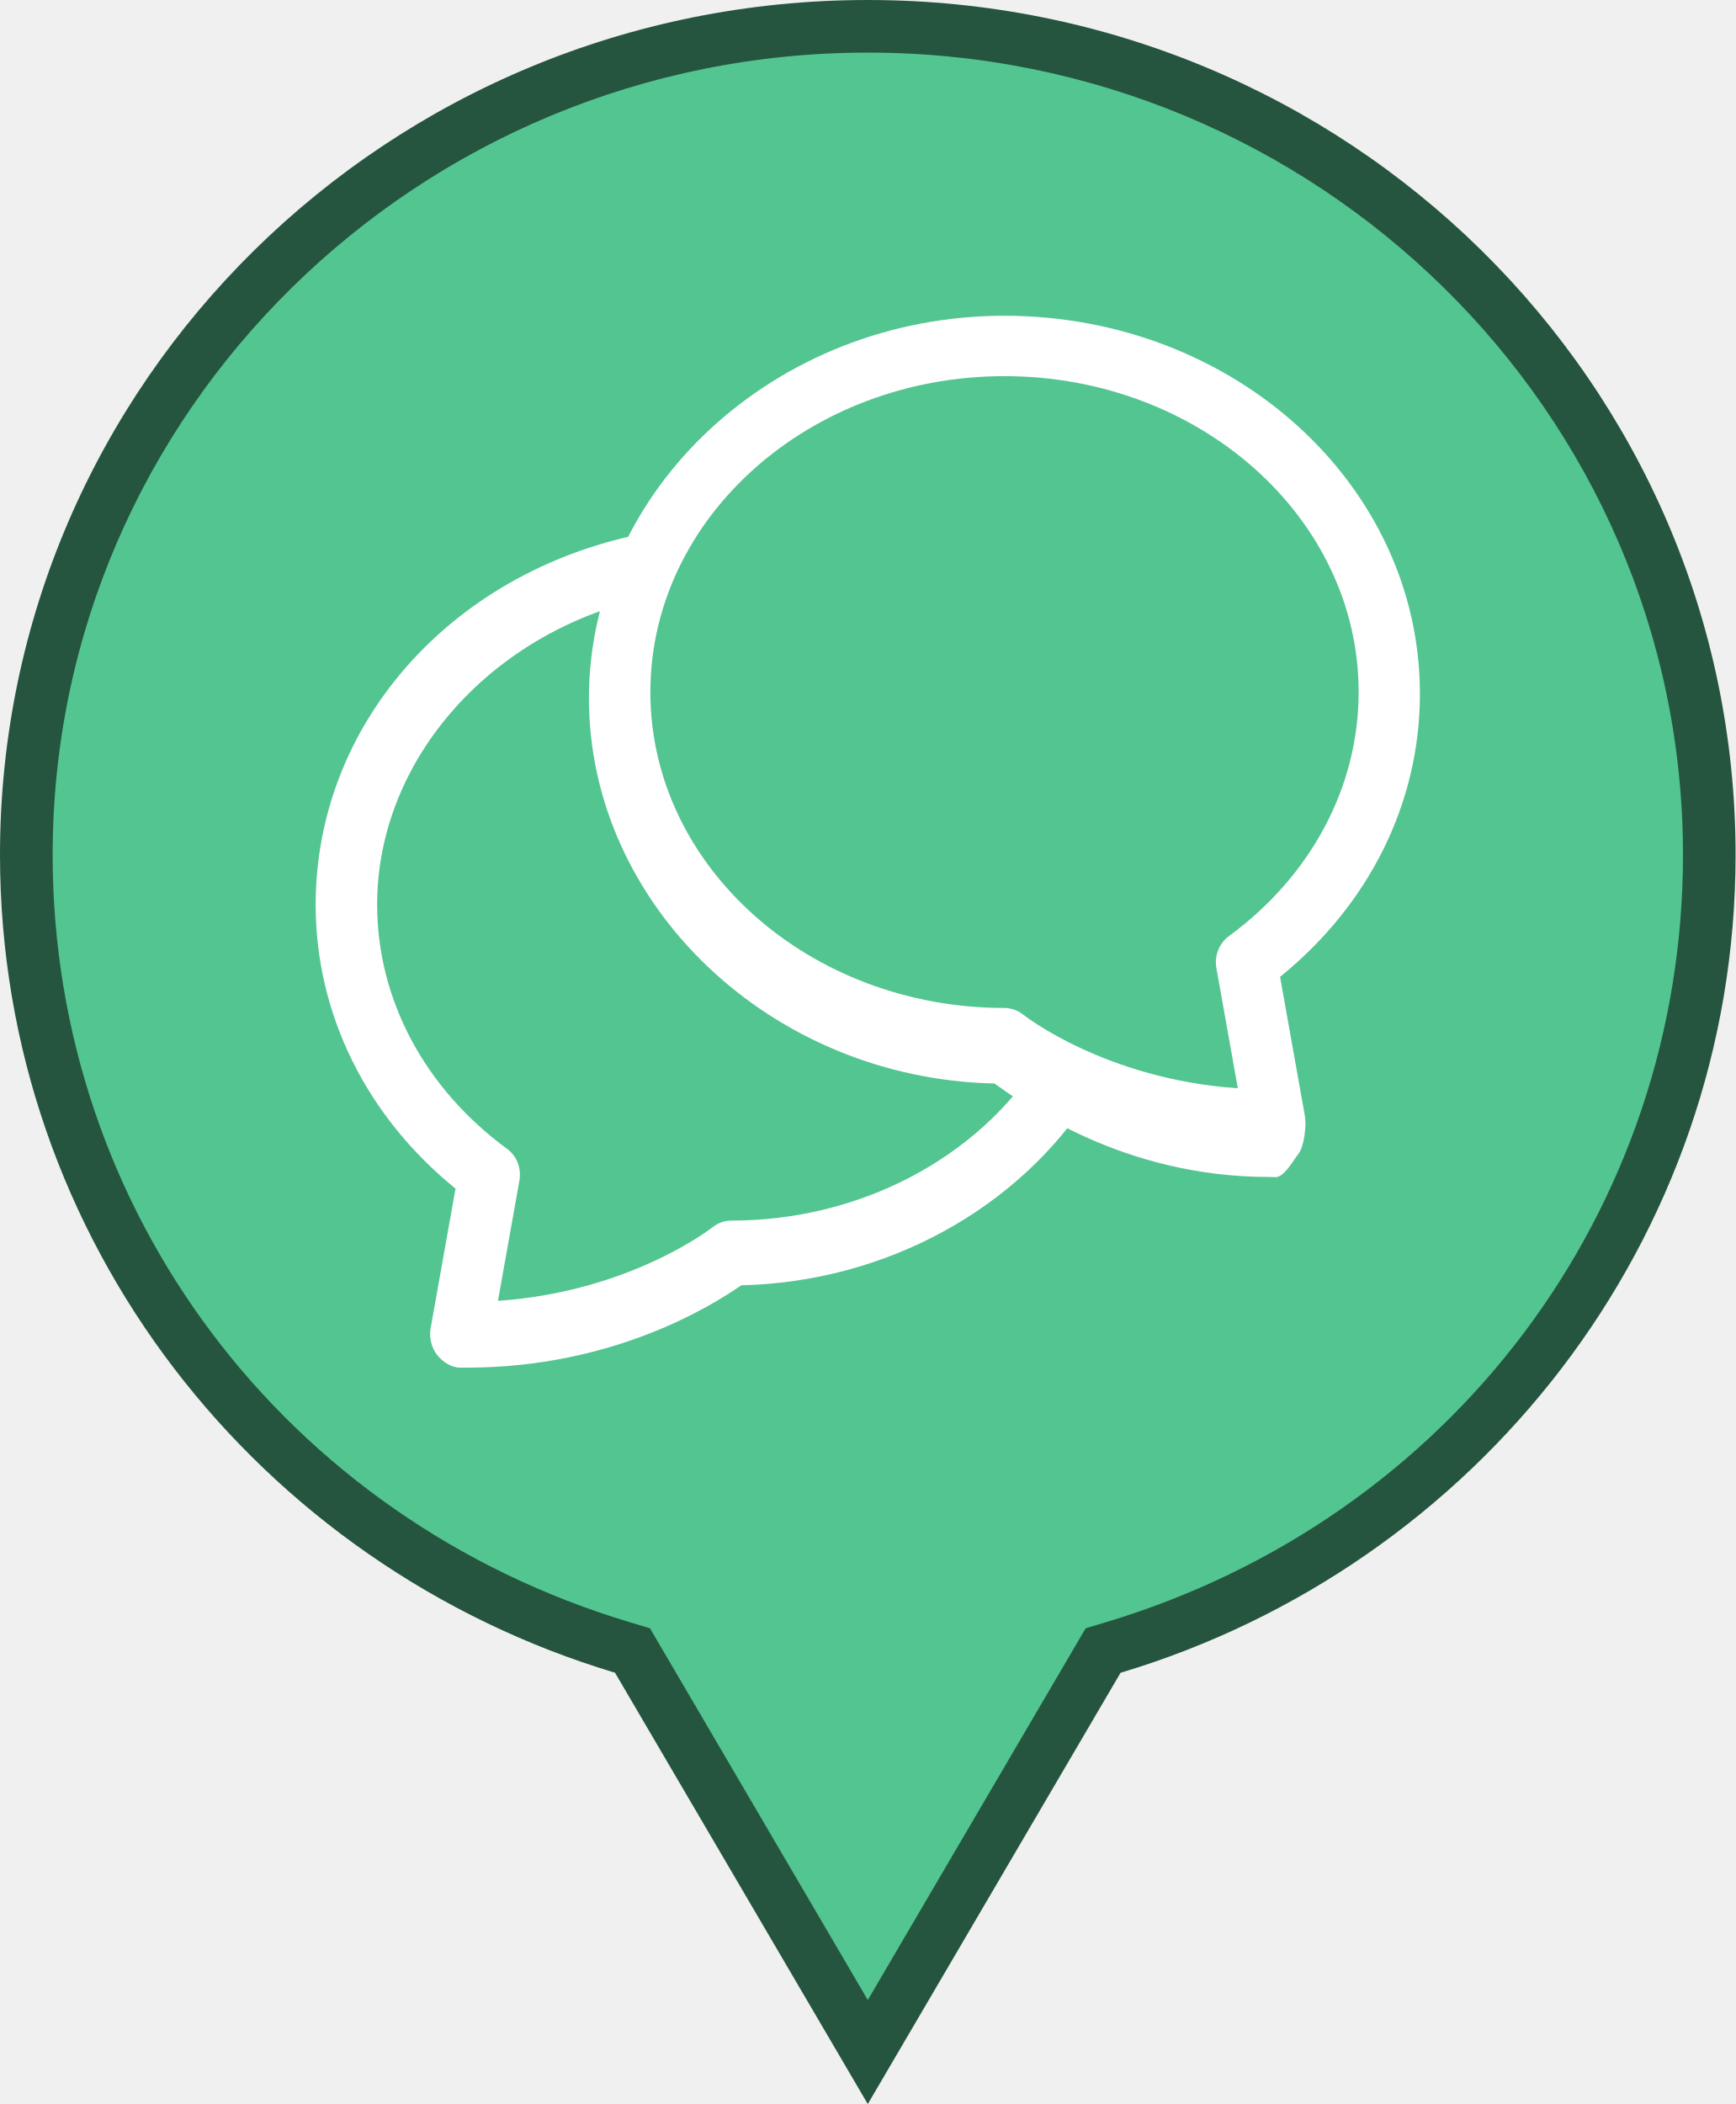
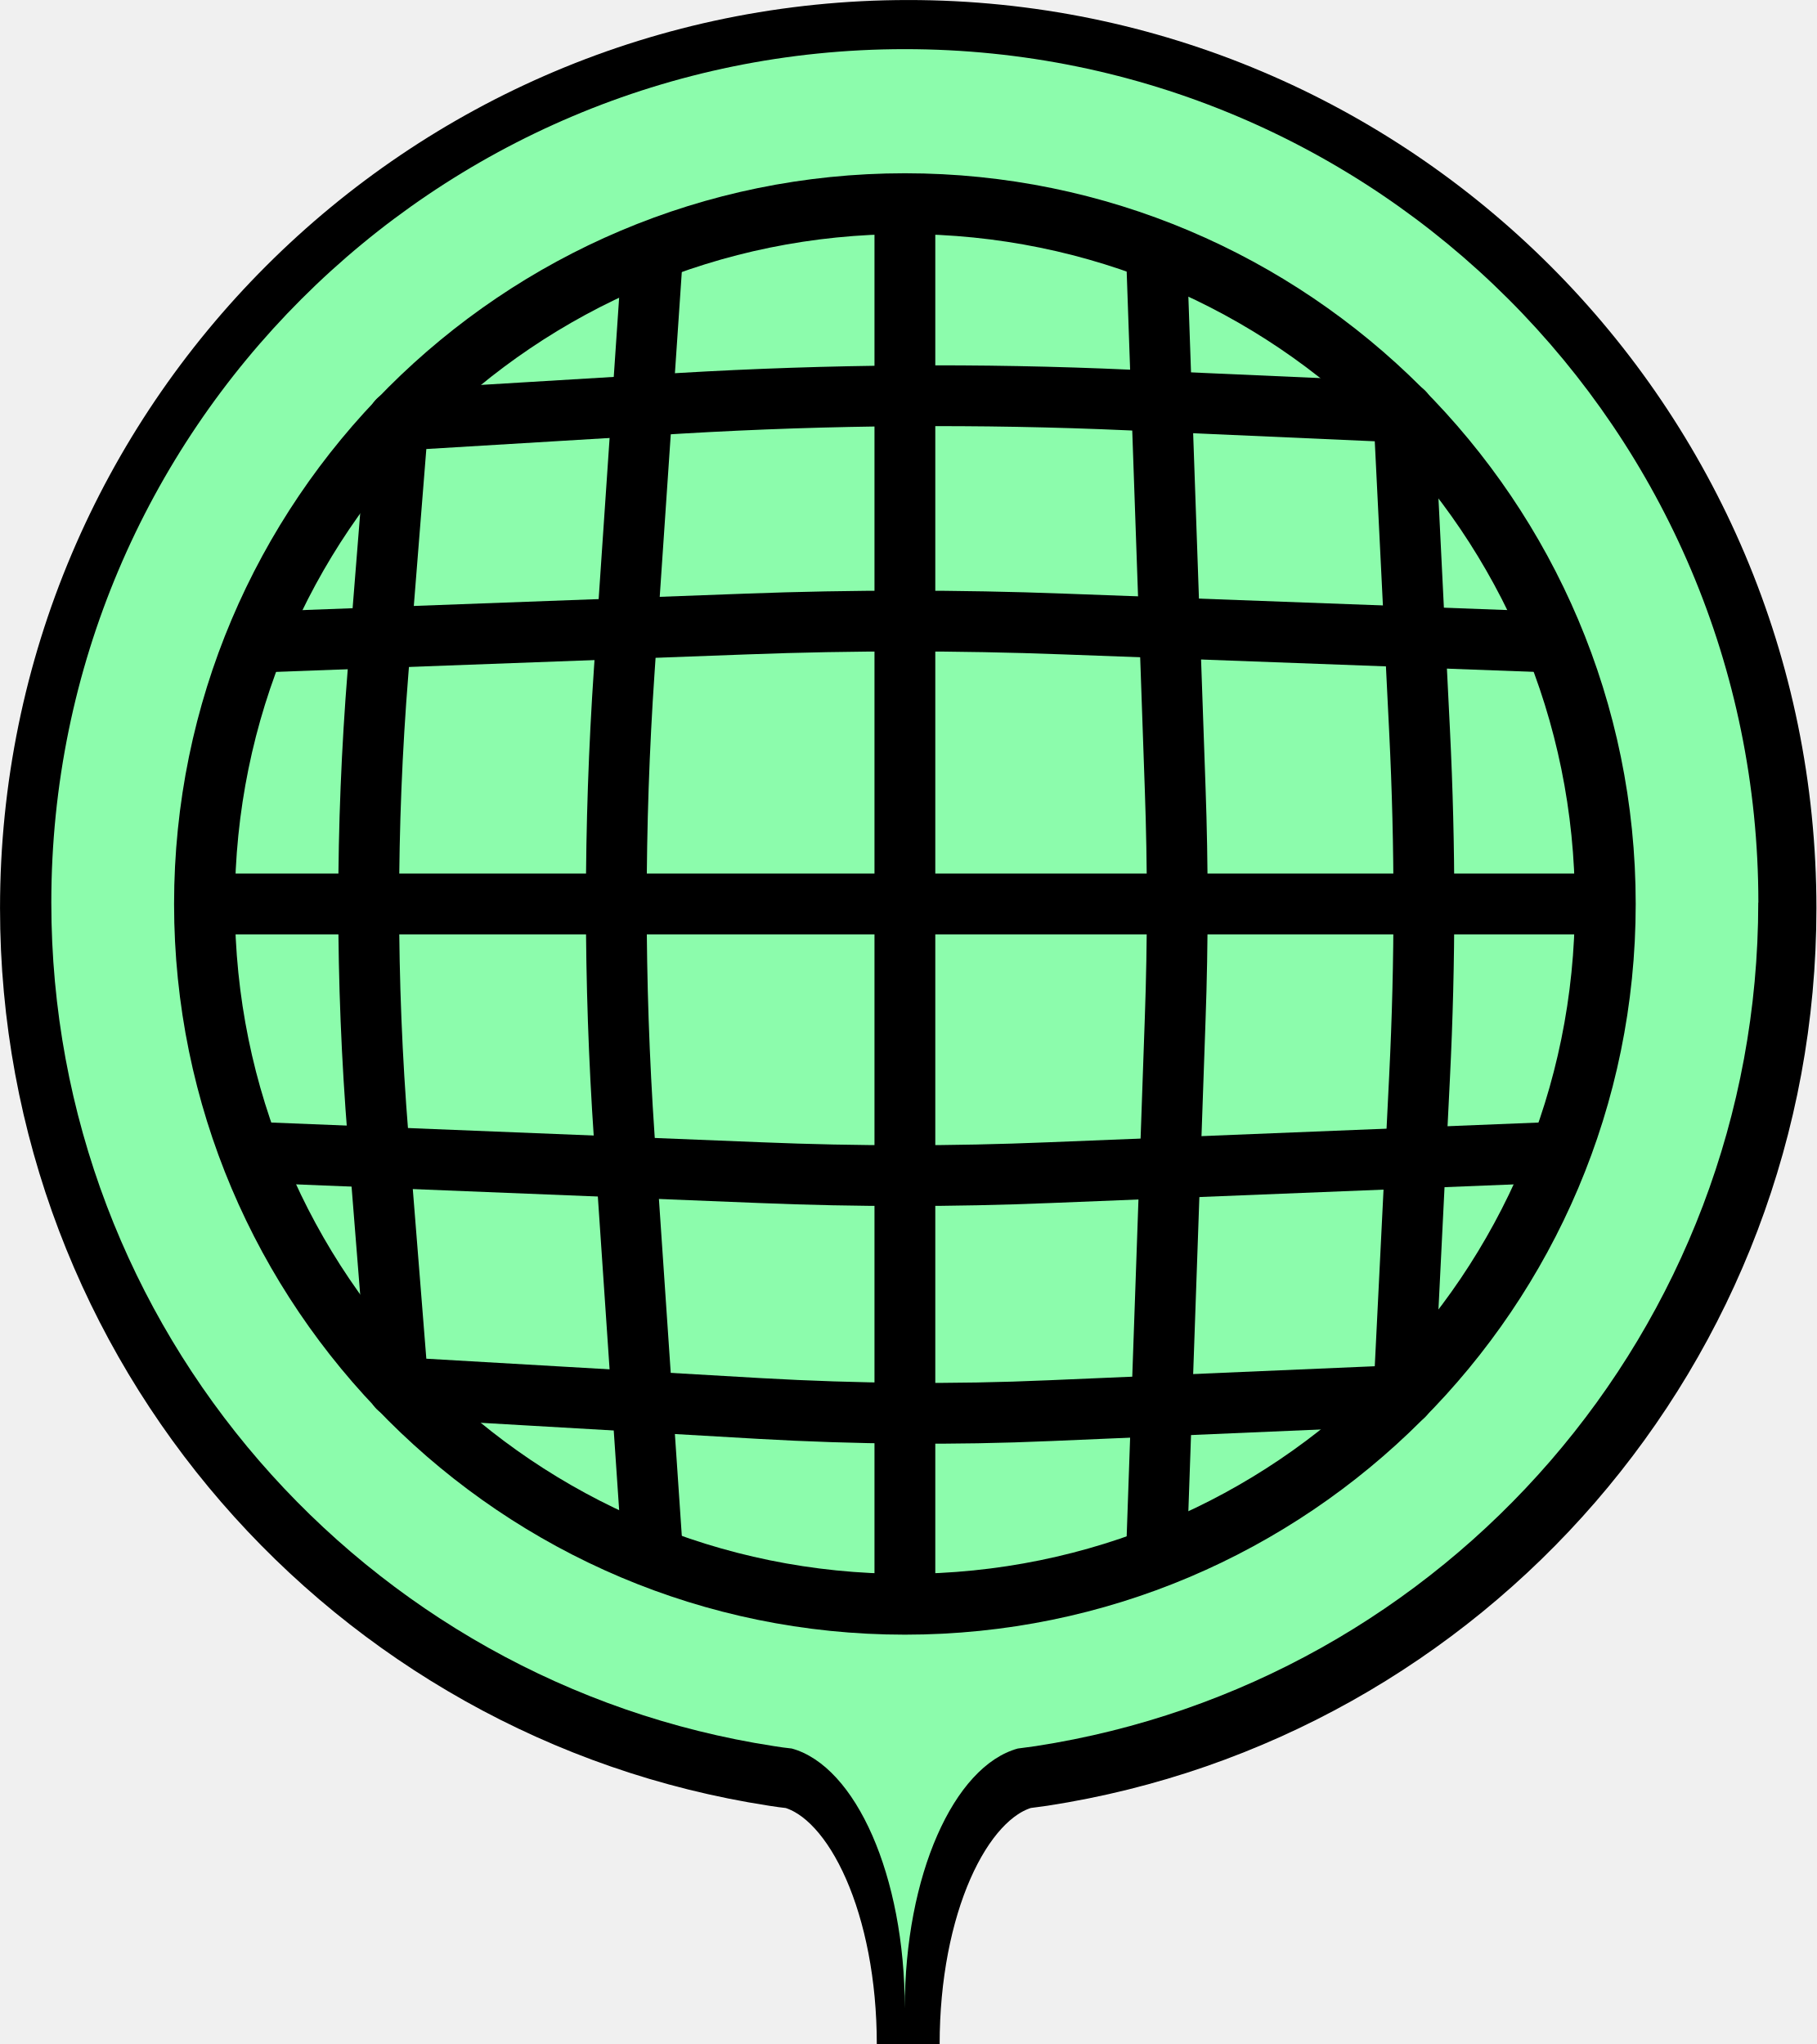
- <svg xmlns="http://www.w3.org/2000/svg" version="1.1" id="maquette_techonmap_oct_2014.fw-Sprite" x="0px" y="0px" width="33px" height="40px" viewBox="566.5 7.138 33 40" enable-background="new 566.5 7.138 33 40" xml:space="preserve">
-   <g>
-     <g>
-       <path fill="#53C591" d="M578.526,38.517l-0.188-0.056C571.557,36.429,567,30.372,567,23.391c0-8.686,7.178-15.752,16-15.752    s16,7.066,16,15.752c0,6.981-4.557,13.038-11.338,15.07l-0.188,0.056L583,46.149L578.526,38.517z" />
-       <path fill="#25553E" d="M583,8.138c8.547,0,15.5,6.842,15.5,15.252c0,6.759-4.413,12.623-10.981,14.591l-0.377,0.113l-0.198,0.339    L583,45.161l-3.943-6.728l-0.198-0.339l-0.377-0.113c-6.568-1.968-10.981-7.832-10.981-14.591    C567.5,14.98,574.453,8.138,583,8.138 M583,7.138c-9.113,0-16.5,7.275-16.5,16.252c0,7.327,4.926,13.521,11.694,15.549L583,47.139    l4.806-8.199c6.769-2.028,11.694-8.222,11.694-15.549C599.5,14.413,592.113,7.138,583,7.138L583,7.138z" />
-     </g>
-     <g>
-       <g>
-         <path fill="#FFFFFF" d="M590.635,29.514c-2.795,0-4.67-1.385-5.227-1.777c-4.271-0.094-7.71-3.404-7.71-7.323     c0-3.979,3.544-7.273,7.898-7.273c4.357,0,7.902,3.209,7.902,7.188c0,2.074-0.964,4.008-2.659,5.38l0.472,2.646     c0.032,0.176-0.014,0.58-0.122,0.717c-0.109,0.141-0.271,0.447-0.443,0.447C590.744,29.514,590.636,29.514,590.635,29.514z      M585.598,14.289c-3.713,0-6.732,2.694-6.732,6.008c0,3.311,3.021,6.004,6.732,6.004c0.129,0,0.256,0.047,0.359,0.127     c0.017,0.016,1.558,1.227,4.079,1.4l-0.408-2.287c-0.041-0.23,0.051-0.468,0.236-0.604c1.567-1.148,2.469-2.842,2.469-4.642     C592.333,16.984,589.312,14.289,585.598,14.289z" />
-       </g>
-       <g>
-         <path fill="#FFFFFF" d="M575.37,33.139c-0.039,0-0.078,0-0.116,0c-0.172,0-0.335-0.105-0.444-0.244     c-0.107-0.137-0.153-0.328-0.122-0.504l0.473-2.656c-1.694-1.373-2.659-3.32-2.659-5.397c0-3.405,2.539-6.303,6.174-7.045     l0.228,1.185c-3.032,0.619-5.233,3.082-5.233,5.858c0,1.8,0.9,3.491,2.468,4.642c0.188,0.135,0.278,0.371,0.237,0.604     l-0.408,2.287c2.522-0.174,4.062-1.387,4.079-1.398c0.104-0.082,0.229-0.128,0.359-0.128c2.43,0,4.682-1.176,5.876-3.069     l0.977,0.66c-1.376,2.182-3.916,3.577-6.663,3.639C580.036,31.959,578.163,33.139,575.37,33.139z" />
-       </g>
-     </g>
+ <svg xmlns="http://www.w3.org/2000/svg" version="1.1" id="maquette_techonmap_oct_2014.fw-Sprite" x="0px" y="0px" width="32.743" height="36.852" viewBox="566.5 7.138 32.743 36.852" enable-background="new 566.5 7.138 33 40" xml:space="preserve">
+   <defs id="defs23" />
+   <path style="fill:none;stroke:#000000;stroke-width:1.133;stroke-linecap:round;stroke-linejoin:round;stroke-miterlimit:10" id="path5" d="m 598.677,23.51 c 0,-8.733 -7.078,-15.805 -15.805,-15.805 -8.727,0 -15.805,7.078 -15.805,15.805 0,7.905 5.803,14.456 13.38,15.624 l 0,0 0,0 c 0.113,0.017 0.221,0.034 0.334,0.045 1.184,0.329 2.091,2.357 2.091,4.811 0,-2.459 0.907,-4.483 2.091,-4.811 0.113,-0.017 0.227,-0.028 0.334,-0.045 l 0,0 0,0 c 7.582,-1.167 13.38,-7.718 13.38,-15.624 z" class="st0" />
+   <path style="fill:#8cfcac;fill-opacity:1;stroke:none;stroke-width:1.133;stroke-linecap:round;stroke-linejoin:round;stroke-miterlimit:10;stroke-opacity:1" id="path5-9" d="m 598.197,23.41 c 0,-8.501 -6.89,-15.386 -15.386,-15.386 -8.495,0 -15.386,6.89 -15.386,15.386 0,7.696 5.649,14.073 13.024,15.209 l 0,0 0,0 c 0.11,0.017 0.215,0.033 0.325,0.044 1.153,0.32 2.036,2.295 2.036,4.684 0,-2.394 0.883,-4.364 2.036,-4.684 0.11,-0.016 0.221,-0.028 0.325,-0.044 l 0,0 0,0 c 7.381,-1.136 13.024,-7.513 13.024,-15.209 z" class="st0" />
+   <g id="g4206" transform="translate(561.019,5.393918)">
+     <path id="circle4207" d="m 21.793,4.868 c -7.27,0 -13.174,5.905 -13.174,13.174 0,7.27 5.905,13.174 13.174,13.174 7.27,0 13.174,-5.905 13.174,-13.174 0,-7.27 -5.905,-13.174 -13.174,-13.174 z m 0,1.096 c 6.677,0 12.078,5.401 12.078,12.078 0,6.677 -5.401,12.078 -12.078,12.078 -6.677,0 -12.078,-5.401 -12.078,-12.078 0,-6.677 5.401,-12.078 12.078,-12.078 z" style="color:#000000;font-style:normal;font-variant:normal;font-weight:normal;font-stretch:normal;font-size:medium;line-height:normal;font-family:sans-serif;text-indent:0;text-align:start;text-decoration:none;text-decoration-line:none;text-decoration-style:solid;text-decoration-color:#000000;letter-spacing:normal;word-spacing:normal;text-transform:none;direction:ltr;block-progression:tb;writing-mode:lr-tb;baseline-shift:baseline;text-anchor:start;white-space:normal;clip-rule:nonzero;display:inline;overflow:visible;visibility:visible;opacity:1;isolation:auto;mix-blend-mode:normal;color-interpolation:sRGB;color-interpolation-filters:linearRGB;solid-color:#000000;solid-opacity:1;fill:#000000;fill-opacity:1;fill-rule:nonzero;stroke:none;stroke-width:20;stroke-linecap:butt;stroke-linejoin:miter;stroke-miterlimit:10;stroke-dasharray:none;stroke-dashoffset:0;stroke-opacity:1;color-rendering:auto;image-rendering:auto;shape-rendering:auto;text-rendering:auto;enable-background:accumulate" />
+     <path id="line4209" d="m 21.245,5.416 0,25.253 1.096,0 0,-25.253 -1.096,0 z" style="color:#000000;font-style:normal;font-variant:normal;font-weight:normal;font-stretch:normal;font-size:medium;line-height:normal;font-family:sans-serif;text-indent:0;text-align:start;text-decoration:none;text-decoration-line:none;text-decoration-style:solid;text-decoration-color:#000000;letter-spacing:normal;word-spacing:normal;text-transform:none;direction:ltr;block-progression:tb;writing-mode:lr-tb;baseline-shift:baseline;text-anchor:start;white-space:normal;clip-rule:nonzero;display:inline;overflow:visible;visibility:visible;opacity:1;isolation:auto;mix-blend-mode:normal;color-interpolation:sRGB;color-interpolation-filters:linearRGB;solid-color:#000000;solid-opacity:1;fill:#000000;fill-opacity:1;fill-rule:nonzero;stroke:none;stroke-width:20;stroke-linecap:butt;stroke-linejoin:miter;stroke-miterlimit:10;stroke-dasharray:none;stroke-dashoffset:0;stroke-opacity:1;color-rendering:auto;image-rendering:auto;shape-rendering:auto;text-rendering:auto;enable-background:accumulate" />
+     <path id="line4211" d="m 9.166,17.494 0,1.096 25.253,0 0,-1.096 -25.253,0 z" style="color:#000000;font-style:normal;font-variant:normal;font-weight:normal;font-stretch:normal;font-size:medium;line-height:normal;font-family:sans-serif;text-indent:0;text-align:start;text-decoration:none;text-decoration-line:none;text-decoration-style:solid;text-decoration-color:#000000;letter-spacing:normal;word-spacing:normal;text-transform:none;direction:ltr;block-progression:tb;writing-mode:lr-tb;baseline-shift:baseline;text-anchor:start;white-space:normal;clip-rule:nonzero;display:inline;overflow:visible;visibility:visible;opacity:1;isolation:auto;mix-blend-mode:normal;color-interpolation:sRGB;color-interpolation-filters:linearRGB;solid-color:#000000;solid-opacity:1;fill:#000000;fill-opacity:1;fill-rule:nonzero;stroke:none;stroke-width:20;stroke-linecap:butt;stroke-linejoin:miter;stroke-miterlimit:10;stroke-dasharray:none;stroke-dashoffset:0;stroke-opacity:1;color-rendering:auto;image-rendering:auto;shape-rendering:auto;text-rendering:auto;enable-background:accumulate" />
+     <path id="path4213" d="m 26.873,6.23 -1.095,0.038 0.34,9.717 0,2.18e-4 c 0.049,1.368 0.049,2.741 0,4.109 l 0,2.2e-4 -0.34,9.717 1.095,0.038 0.34,-9.716 0,-3.28e-4 c 0.05,-1.394 0.05,-2.793 0,-4.187 l 0,-4.36e-4 -0.34,-9.716 z" style="color:#000000;font-style:normal;font-variant:normal;font-weight:normal;font-stretch:normal;font-size:medium;line-height:normal;font-family:sans-serif;text-indent:0;text-align:start;text-decoration:none;text-decoration-line:none;text-decoration-style:solid;text-decoration-color:#000000;letter-spacing:normal;word-spacing:normal;text-transform:none;direction:ltr;block-progression:tb;writing-mode:lr-tb;baseline-shift:baseline;text-anchor:start;white-space:normal;clip-rule:nonzero;display:inline;overflow:visible;visibility:visible;opacity:1;isolation:auto;mix-blend-mode:normal;color-interpolation:sRGB;color-interpolation-filters:linearRGB;solid-color:#000000;solid-opacity:1;fill:#000000;fill-opacity:1;fill-rule:nonzero;stroke:none;stroke-width:20;stroke-linecap:butt;stroke-linejoin:miter;stroke-miterlimit:10;stroke-dasharray:none;stroke-dashoffset:0;stroke-opacity:1;color-rendering:auto;image-rendering:auto;shape-rendering:auto;text-rendering:auto;enable-background:accumulate" />
+     <path id="path4215" d="m 16.703,6.211 -0.515,7.579 c -0.193,2.831 -0.194,5.667 0,8.498 l 0.515,7.579 1.093,-0.074 -0.515,-7.579 -1.09e-4,-1.09e-4 c -0.19,-2.781 -0.19,-5.567 0,-8.348 l 1.09e-4,-1.1e-4 0.515,-7.579 -1.093,-0.074 z" style="color:#000000;font-style:normal;font-variant:normal;font-weight:normal;font-stretch:normal;font-size:medium;line-height:normal;font-family:sans-serif;text-indent:0;text-align:start;text-decoration:none;text-decoration-line:none;text-decoration-style:solid;text-decoration-color:#000000;letter-spacing:normal;word-spacing:normal;text-transform:none;direction:ltr;block-progression:tb;writing-mode:lr-tb;baseline-shift:baseline;text-anchor:start;white-space:normal;clip-rule:nonzero;display:inline;overflow:visible;visibility:visible;opacity:1;isolation:auto;mix-blend-mode:normal;color-interpolation:sRGB;color-interpolation-filters:linearRGB;solid-color:#000000;solid-opacity:1;fill:#000000;fill-opacity:1;fill-rule:nonzero;stroke:none;stroke-width:20;stroke-linecap:butt;stroke-linejoin:miter;stroke-miterlimit:10;stroke-dasharray:none;stroke-dashoffset:0;stroke-opacity:1;color-rendering:auto;image-rendering:auto;shape-rendering:auto;text-rendering:auto;enable-background:accumulate" />
+     <path id="path4217" d="m 21.789,8.333 c -1.36,0.01 -2.721,0.056 -4.078,0.136 a 0.548,0.548 0 0 0 -7.22e-4,1.085e-4 L 12.624,8.776 A 0.548,0.548 0 0 0 12.111,9.279 l -0.362,4.538 c -0.227,2.813 -0.227,5.637 0,8.45 l 0.362,4.537 a 0.548,0.548 0 0 0 0.515,0.504 l 6.527,0.378 a 0.548,0.548 0 0 0 6.42e-4,1.09e-4 c 1.754,0.1 3.516,0.116 5.272,0.039 l -6.41e-4,1.1e-4 6.384,-0.274 a 0.548,0.548 0 0 0 0.524,-0.52 l 0.285,-5.743 0,-2.18e-4 c 0.105,-2.095 0.105,-4.196 0,-6.296 l 0,-2.2e-4 -0.285,-5.743 a 0.548,0.548 0 0 0 -0.523,-0.52 l -4.943,-0.219 2.22e-4,1.094e-4 C 24.509,8.348 23.149,8.323 21.789,8.333 Z m 0.008,1.096 c 1.341,-0.01 2.683,0.014 4.021,0.074 a 0.548,0.548 0 0 0 2.19e-4,0 l 4.445,0.197 0.26,5.245 a 0.548,0.548 0 0 0 0,2.23e-4 c 0.103,2.064 0.103,4.128 0,6.187 a 0.548,0.548 0 0 0 0,3.31e-4 l -0.26,5.244 -5.885,0.253 a 0.548,0.548 0 0 0 -7.2e-4,0 c -1.718,0.076 -3.442,0.06 -5.162,-0.038 l 6.39e-4,1.08e-4 -6.05,-0.351 -0.324,-4.062 a 0.548,0.548 0 0 0 0,-5.48e-4 c -0.222,-2.755 -0.222,-5.52 0,-8.275 a 0.548,0.548 0 0 0 0,-5.48e-4 l 0.324,-4.063 4.609,-0.278 c 1.339,-0.079 2.68,-0.124 4.022,-0.134 z" style="color:#000000;font-style:normal;font-variant:normal;font-weight:normal;font-stretch:normal;font-size:medium;line-height:normal;font-family:sans-serif;text-indent:0;text-align:start;text-decoration:none;text-decoration-line:none;text-decoration-style:solid;text-decoration-color:#000000;letter-spacing:normal;word-spacing:normal;text-transform:none;direction:ltr;block-progression:tb;writing-mode:lr-tb;baseline-shift:baseline;text-anchor:start;white-space:normal;clip-rule:nonzero;display:inline;overflow:visible;visibility:visible;opacity:1;isolation:auto;mix-blend-mode:normal;color-interpolation:sRGB;color-interpolation-filters:linearRGB;solid-color:#000000;solid-opacity:1;fill:#000000;fill-opacity:1;fill-rule:nonzero;stroke:none;stroke-width:20;stroke-linecap:butt;stroke-linejoin:round;stroke-miterlimit:10;stroke-dasharray:none;stroke-dashoffset:0;stroke-opacity:1;color-rendering:auto;image-rendering:auto;shape-rendering:auto;text-rendering:auto;enable-background:accumulate" />
+     <path id="path4219" d="m 21.798,12.393 c -0.96,0 -1.92,0.018 -2.88,0.054 l -8.861,0.329 0.041,1.095 8.862,-0.329 1.07e-4,0 c 1.893,-0.071 3.787,-0.071 5.675,0 l 1.08e-4,0 8.862,0.329 0.041,-1.095 -8.861,-0.329 c -0.958,-0.036 -1.917,-0.054 -2.876,-0.054 z" style="color:#000000;font-style:normal;font-variant:normal;font-weight:normal;font-stretch:normal;font-size:medium;line-height:normal;font-family:sans-serif;text-indent:0;text-align:start;text-decoration:none;text-decoration-line:none;text-decoration-style:solid;text-decoration-color:#000000;letter-spacing:normal;word-spacing:normal;text-transform:none;direction:ltr;block-progression:tb;writing-mode:lr-tb;baseline-shift:baseline;text-anchor:start;white-space:normal;clip-rule:nonzero;display:inline;overflow:visible;visibility:visible;opacity:1;isolation:auto;mix-blend-mode:normal;color-interpolation:sRGB;color-interpolation-filters:linearRGB;solid-color:#000000;solid-opacity:1;fill:#000000;fill-opacity:1;fill-rule:nonzero;stroke:none;stroke-width:20;stroke-linecap:butt;stroke-linejoin:miter;stroke-miterlimit:10;stroke-dasharray:none;stroke-dashoffset:0;stroke-opacity:1;color-rendering:auto;image-rendering:auto;shape-rendering:auto;text-rendering:auto;enable-background:accumulate" />
+     <path id="path4221" d="m 10.098,21.972 -0.044,1.095 9.119,0.367 -4.39e-4,-1.09e-4 c 1.747,0.072 3.493,0.072 5.24,0 l -4.38e-4,1.09e-4 9.119,-0.367 -0.044,-1.095 -9.119,0.367 -3.23e-4,0 c -1.717,0.071 -3.433,0.071 -5.15,0 l -3.3e-4,0 -9.119,-0.367 z" style="color:#000000;font-style:normal;font-variant:normal;font-weight:normal;font-stretch:normal;font-size:medium;line-height:normal;font-family:sans-serif;text-indent:0;text-align:start;text-decoration:none;text-decoration-line:none;text-decoration-style:solid;text-decoration-color:#000000;letter-spacing:normal;word-spacing:normal;text-transform:none;direction:ltr;block-progression:tb;writing-mode:lr-tb;baseline-shift:baseline;text-anchor:start;white-space:normal;clip-rule:nonzero;display:inline;overflow:visible;visibility:visible;opacity:1;isolation:auto;mix-blend-mode:normal;color-interpolation:sRGB;color-interpolation-filters:linearRGB;solid-color:#000000;solid-opacity:1;fill:#000000;fill-opacity:1;fill-rule:nonzero;stroke:none;stroke-width:20;stroke-linecap:butt;stroke-linejoin:miter;stroke-miterlimit:10;stroke-dasharray:none;stroke-dashoffset:0;stroke-opacity:1;color-rendering:auto;image-rendering:auto;shape-rendering:auto;text-rendering:auto;enable-background:accumulate" />
  </g>
</svg>
